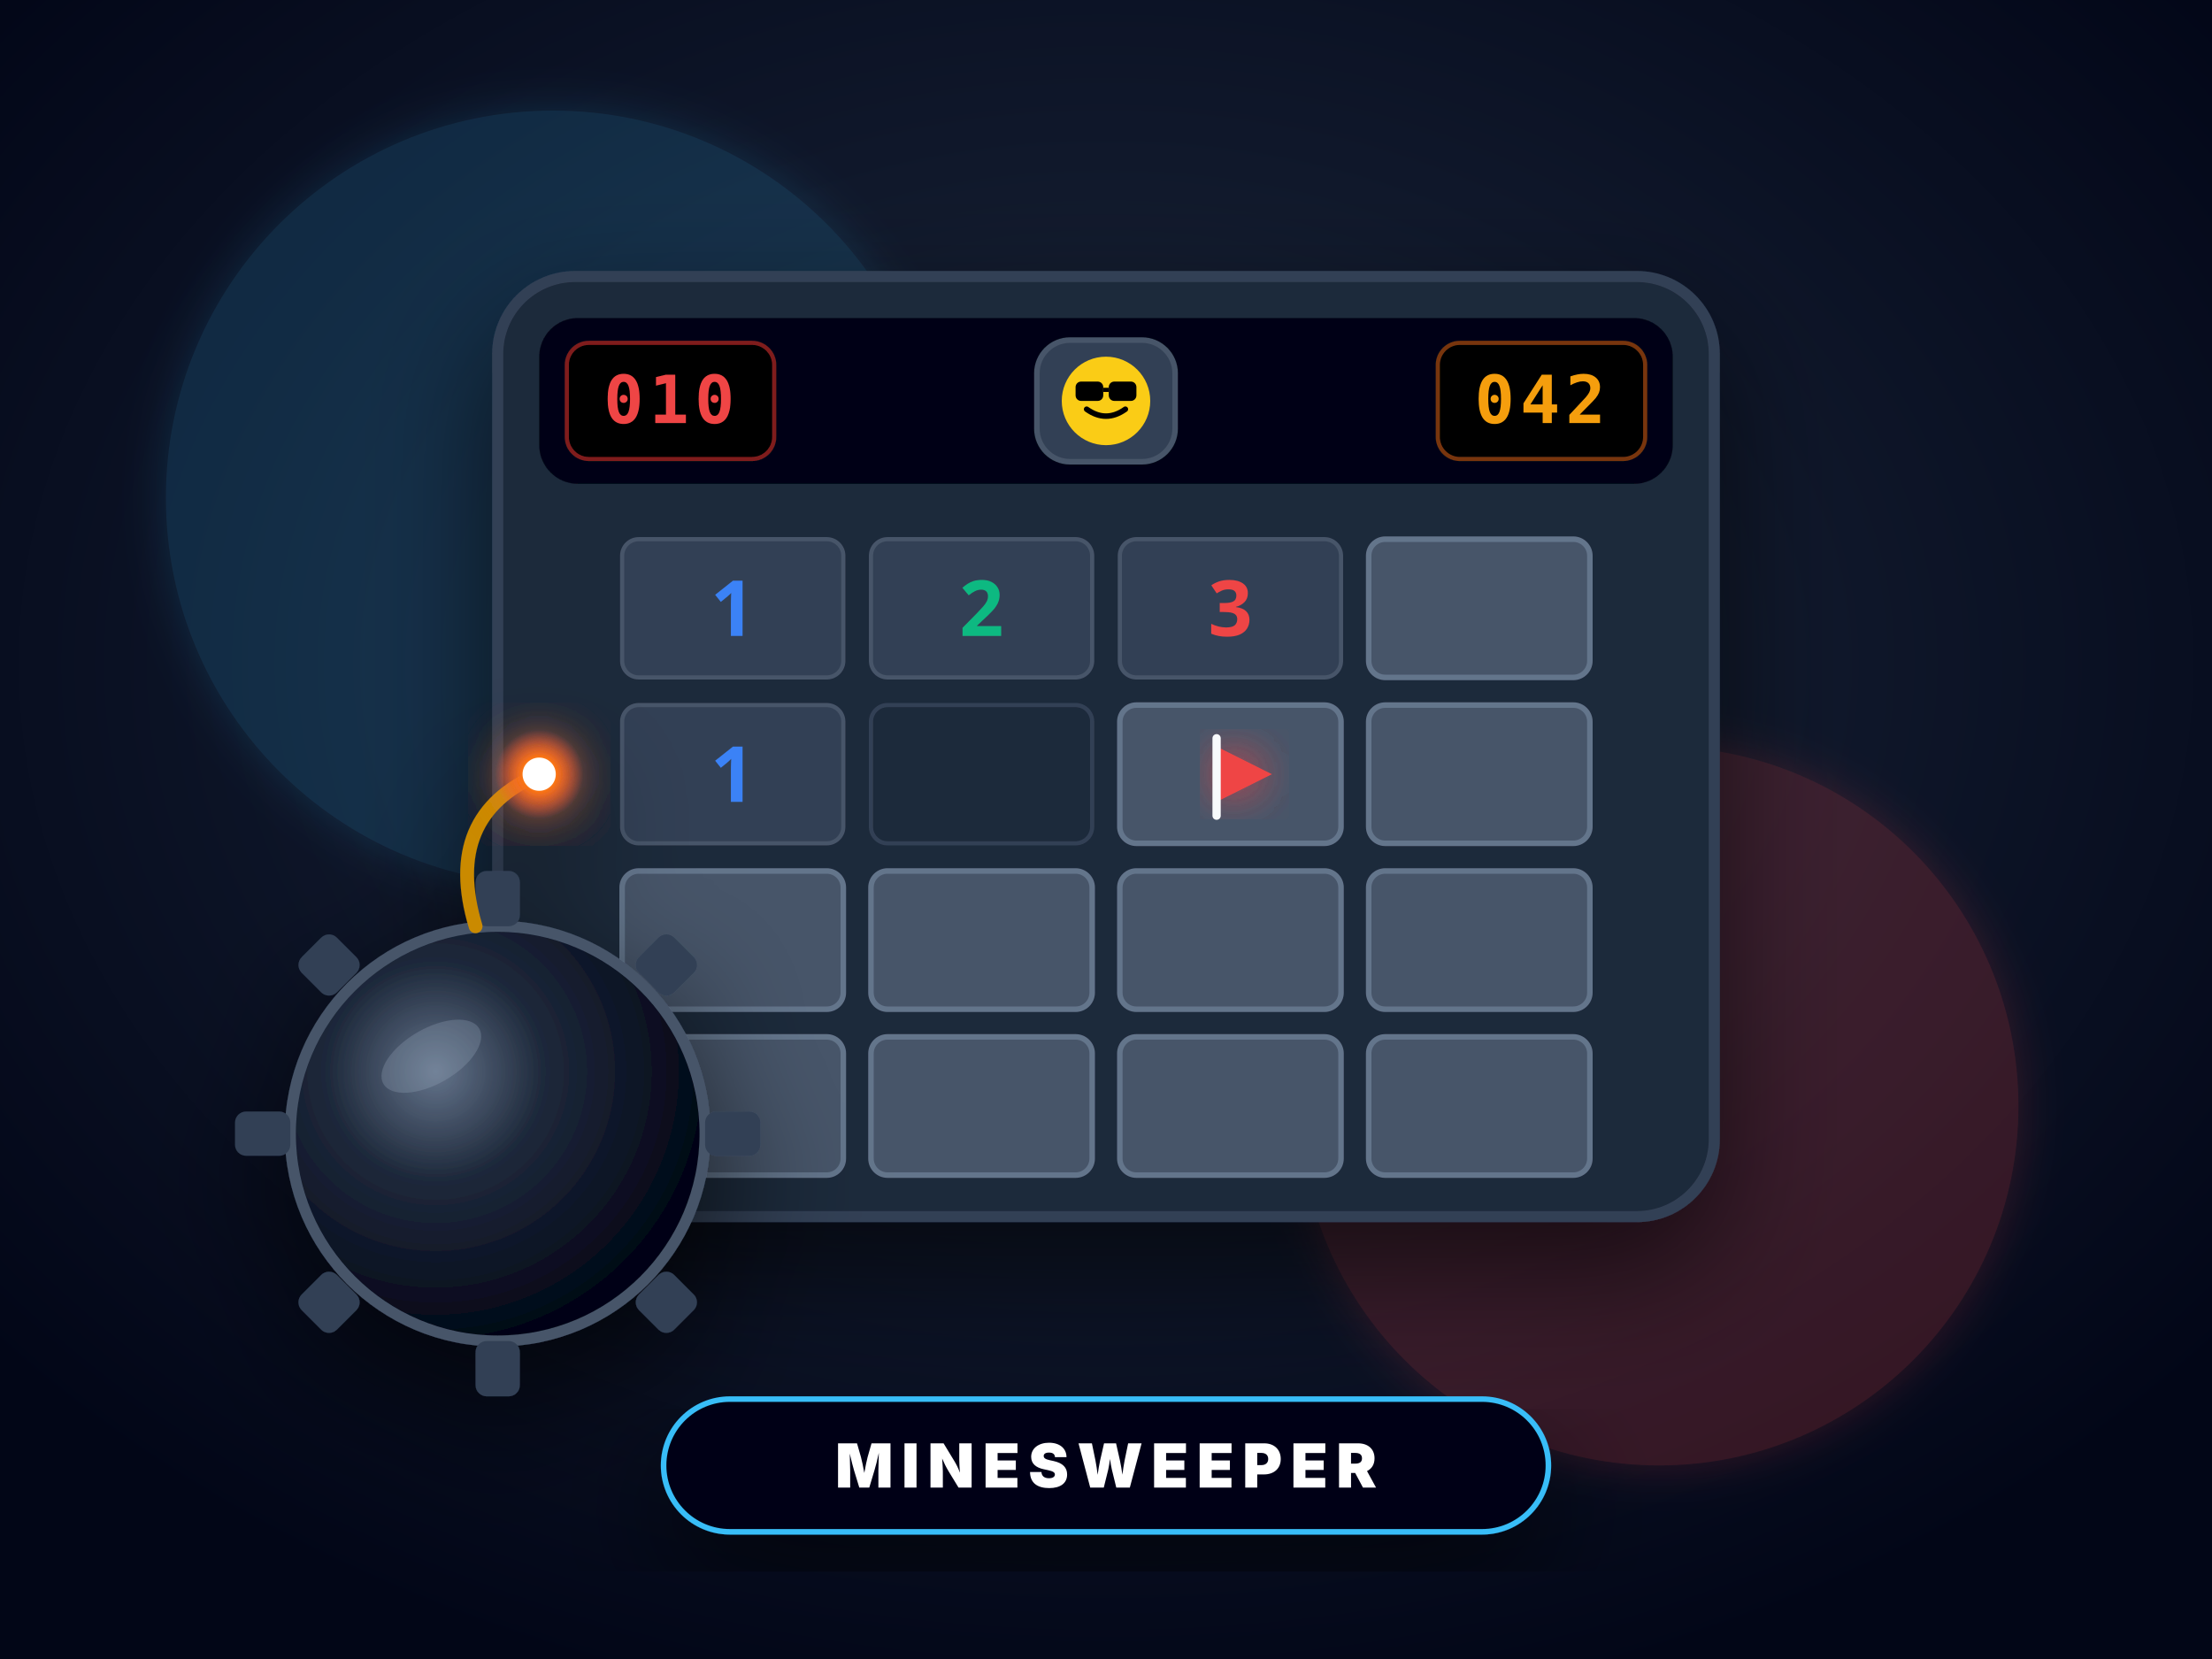
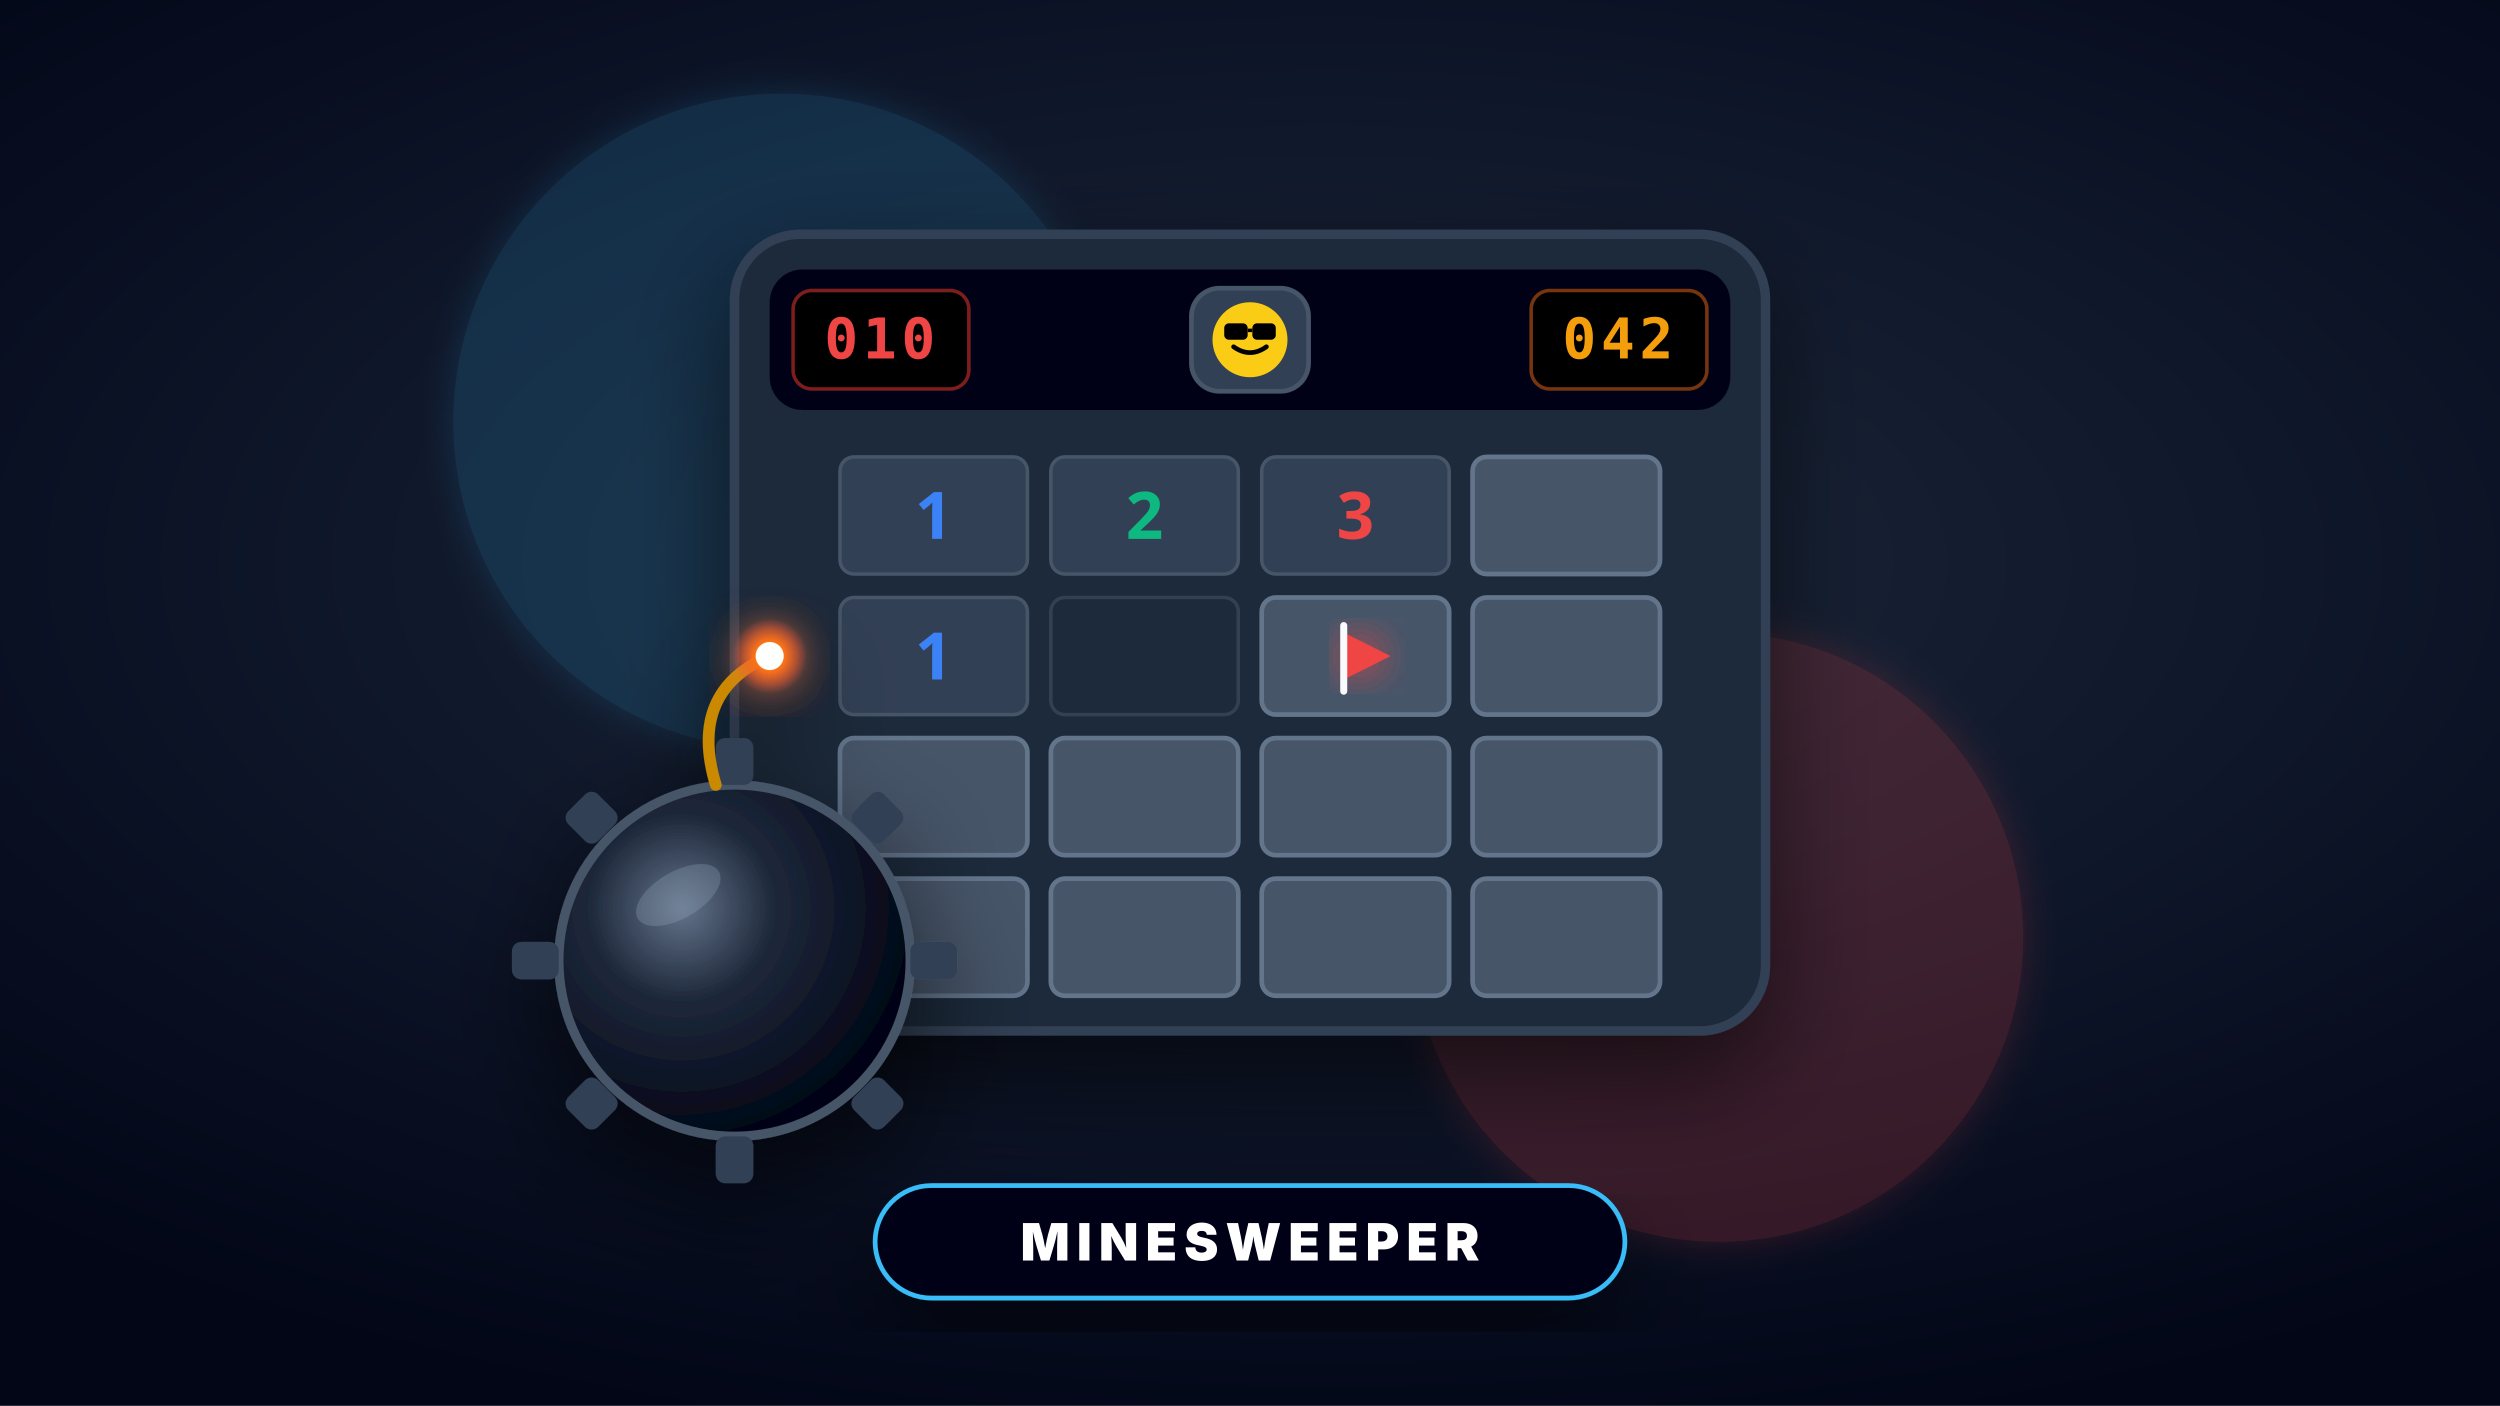
- <svg xmlns="http://www.w3.org/2000/svg" viewBox="0 0 800 600" width="100%" height="100%">
+ <svg xmlns="http://www.w3.org/2000/svg" viewBox="-133.5 0 1067 600" width="100%" height="100%">
  <defs>
    <radialGradient id="bgGlow" cx="50%" cy="40%" r="65%">
      <stop offset="0%" stop-color="#1e293b" />
      <stop offset="50%" stop-color="#0f172a" />
      <stop offset="100%" stop-color="#020617" />
    </radialGradient>
    <radialGradient id="bombBody" cx="35%" cy="35%" r="65%">
      <stop offset="0%" stop-color="#64748b" />
      <stop offset="40%" stop-color="#1e293b" />
      <stop offset="100%" stop-color="#020617" />
    </radialGradient>
    <radialGradient id="sparkGrad" cx="50%" cy="50%" r="50%">
      <stop offset="0%" stop-color="#fef08a" />
      <stop offset="40%" stop-color="#f97316" />
      <stop offset="100%" stop-color="#ef4444" stop-opacity="0" />
    </radialGradient>
    <filter id="shadow" x="-30%" y="-30%" width="160%" height="160%">
      <feDropShadow dx="0" dy="18" stdDeviation="22" flood-color="#000000" flood-opacity="0.6" />
    </filter>
    <filter id="glow" x="-30%" y="-30%" width="160%" height="160%">
      <feGaussianBlur stdDeviation="8" result="coloredBlur" />
      <feMerge>
        <feMergeNode in="coloredBlur" />
        <feMergeNode in="SourceGraphic" />
      </feMerge>
    </filter>
  </defs>
-   <rect width="800" height="600" fill="url(#bgGlow)" />
+   <rect x="-200" width="1267" height="600" fill="url(#bgGlow)" />
  <circle cx="200" cy="180" r="140" fill="#38bdf8" opacity="0.15" filter="url(#glow)" />
  <circle cx="600" cy="400" r="130" fill="#ef4444" opacity="0.2" filter="url(#glow)" />
  <g transform="translate(180, 100)" filter="url(#shadow)">
    <rect width="440" height="340" rx="28" fill="#1e293b" stroke="#334155" stroke-width="4" />
    <rect x="15" y="15" width="410" height="60" rx="14" fill="#020617" />
    <rect x="25" y="24" width="75" height="42" rx="8" fill="#000000" stroke="#7f1d1d" stroke-width="1.5" />
    <text x="62" y="53" font-family="monospace" font-weight="900" font-size="24" fill="#ef4444" text-anchor="middle" letter-spacing="2">010</text>
    <rect x="195" y="23" width="50" height="44" rx="12" fill="#334155" stroke="#475569" stroke-width="2" />
    <circle cx="220" cy="45" r="16" fill="#facc15" />
    <rect x="209" y="38" width="10" height="7" rx="2" fill="#000000" />
    <rect x="221" y="38" width="10" height="7" rx="2" fill="#000000" />
    <line x1="219" y1="41" x2="221" y2="41" stroke="#000000" stroke-width="1.5" />
    <path d="M213,48 Q220,53 227,48" fill="none" stroke="#000000" stroke-width="2" stroke-linecap="round" />
    <rect x="340" y="24" width="75" height="42" rx="8" fill="#000000" stroke="#78350f" stroke-width="1.5" />
    <text x="377" y="53" font-family="monospace" font-weight="900" font-size="24" fill="#f59e0b" text-anchor="middle" letter-spacing="2">042</text>
    <g transform="translate(45, 95)">
      <rect x="0" y="0" width="80" height="50" rx="6" fill="#334155" stroke="#475569" stroke-width="1.5" />
      <text x="40" y="35" font-family="system-ui, sans-serif" font-weight="900" font-size="28" fill="#3b82f6" text-anchor="middle">1</text>
      <rect x="90" y="0" width="80" height="50" rx="6" fill="#334155" stroke="#475569" stroke-width="1.5" />
      <text x="130" y="35" font-family="system-ui, sans-serif" font-weight="900" font-size="28" fill="#10b981" text-anchor="middle">2</text>
      <rect x="180" y="0" width="80" height="50" rx="6" fill="#334155" stroke="#475569" stroke-width="1.5" />
      <text x="220" y="35" font-family="system-ui, sans-serif" font-weight="900" font-size="28" fill="#ef4444" text-anchor="middle">3</text>
      <rect x="270" y="0" width="80" height="50" rx="6" fill="#475569" stroke="#64748b" stroke-width="2" />
      <rect x="0" y="60" width="80" height="50" rx="6" fill="#334155" stroke="#475569" stroke-width="1.5" />
      <text x="40" y="95" font-family="system-ui, sans-serif" font-weight="900" font-size="28" fill="#3b82f6" text-anchor="middle">1</text>
      <rect x="90" y="60" width="80" height="50" rx="6" fill="#1e293b" stroke="#334155" stroke-width="1.5" />
      <rect x="180" y="60" width="80" height="50" rx="6" fill="#475569" stroke="#64748b" stroke-width="2" />
      <path d="M215,75 L235,85 L215,95 Z" fill="#ef4444" filter="url(#glow)" />
      <line x1="215" y1="72" x2="215" y2="100" stroke="#f8fafc" stroke-width="3" stroke-linecap="round" />
      <rect x="270" y="60" width="80" height="50" rx="6" fill="#475569" stroke="#64748b" stroke-width="2" />
      <rect x="0" y="120" width="80" height="50" rx="6" fill="#475569" stroke="#64748b" stroke-width="2" />
      <rect x="90" y="120" width="80" height="50" rx="6" fill="#475569" stroke="#64748b" stroke-width="2" />
      <rect x="180" y="120" width="80" height="50" rx="6" fill="#475569" stroke="#64748b" stroke-width="2" />
      <rect x="270" y="120" width="80" height="50" rx="6" fill="#475569" stroke="#64748b" stroke-width="2" />
      <rect x="0" y="180" width="80" height="50" rx="6" fill="#475569" stroke="#64748b" stroke-width="2" />
      <rect x="90" y="180" width="80" height="50" rx="6" fill="#475569" stroke="#64748b" stroke-width="2" />
      <rect x="180" y="180" width="80" height="50" rx="6" fill="#475569" stroke="#64748b" stroke-width="2" />
      <rect x="270" y="180" width="80" height="50" rx="6" fill="#475569" stroke="#64748b" stroke-width="2" />
    </g>
  </g>
  <g transform="translate(180, 410)" filter="url(#shadow)">
    <circle cx="0" cy="0" r="75" fill="url(#bombBody)" stroke="#475569" stroke-width="4" />
    <rect x="-95" y="-8" width="20" height="16" rx="4" fill="#334155" />
    <rect x="75" y="-8" width="20" height="16" rx="4" fill="#334155" />
    <rect x="-8" y="-95" width="16" height="20" rx="4" fill="#334155" />
    <rect x="-8" y="75" width="16" height="20" rx="4" fill="#334155" />
    <rect x="-70" y="-70" width="18" height="18" rx="4" fill="#334155" transform="rotate(45, -61, -61)" />
    <rect x="52" y="-70" width="18" height="18" rx="4" fill="#334155" transform="rotate(45, 61, -61)" />
    <rect x="-70" y="52" width="18" height="18" rx="4" fill="#334155" transform="rotate(45, -61, 61)" />
    <rect x="52" y="52" width="18" height="18" rx="4" fill="#334155" transform="rotate(45, 61, 61)" />
    <ellipse cx="-24" cy="-28" rx="20" ry="10" fill="#94a3b8" opacity="0.3" transform="rotate(-30, -24, -28)" />
    <path d="M-8,-75 Q-20,-115 15,-130" fill="none" stroke="#ca8a04" stroke-width="5" stroke-linecap="round" />
    <circle cx="15" cy="-130" r="16" fill="url(#sparkGrad)" filter="url(#glow)" />
    <circle cx="15" cy="-130" r="6" fill="#ffffff" />
  </g>
  <g transform="translate(400, 530)">
    <rect x="-160" y="-24" width="320" height="48" rx="24" fill="#020617" stroke="#38bdf8" stroke-width="2" filter="url(#shadow)" />
    <text x="0" y="8" font-family="system-ui, -apple-system, sans-serif" font-weight="900" font-size="22" fill="#ffffff" text-anchor="middle" letter-spacing="3">
      MINESWEEPER
    </text>
  </g>
</svg>
